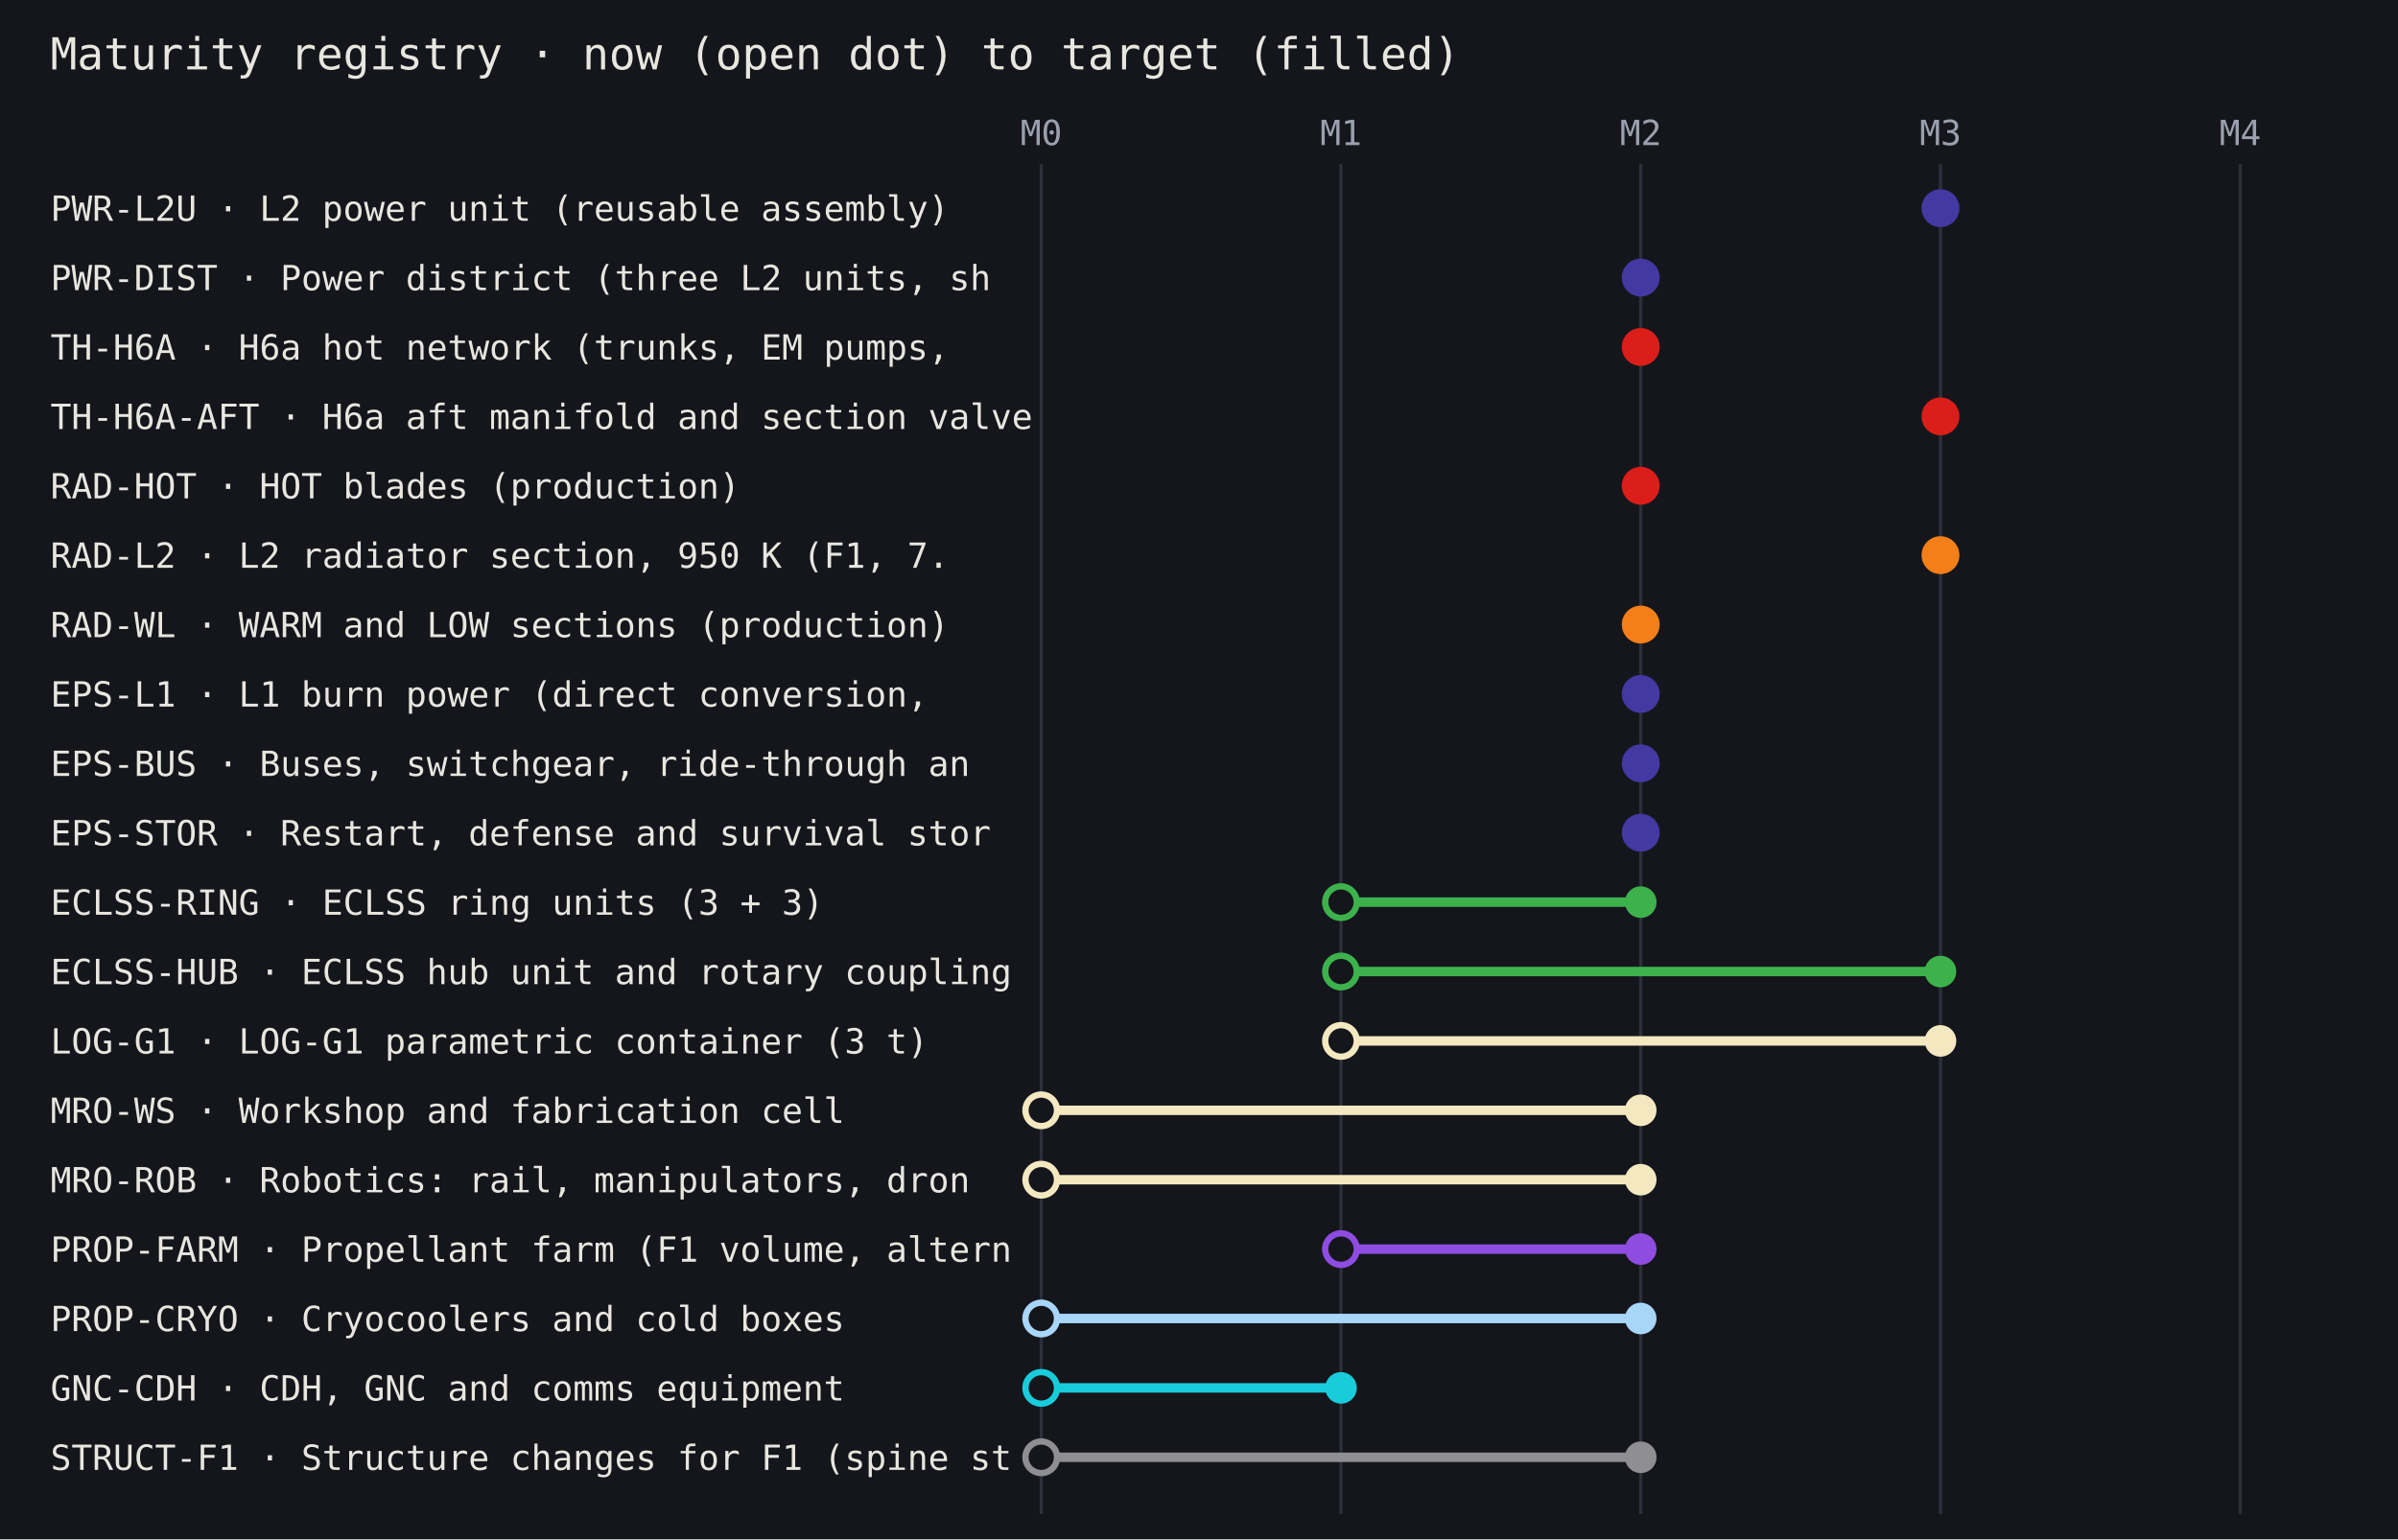
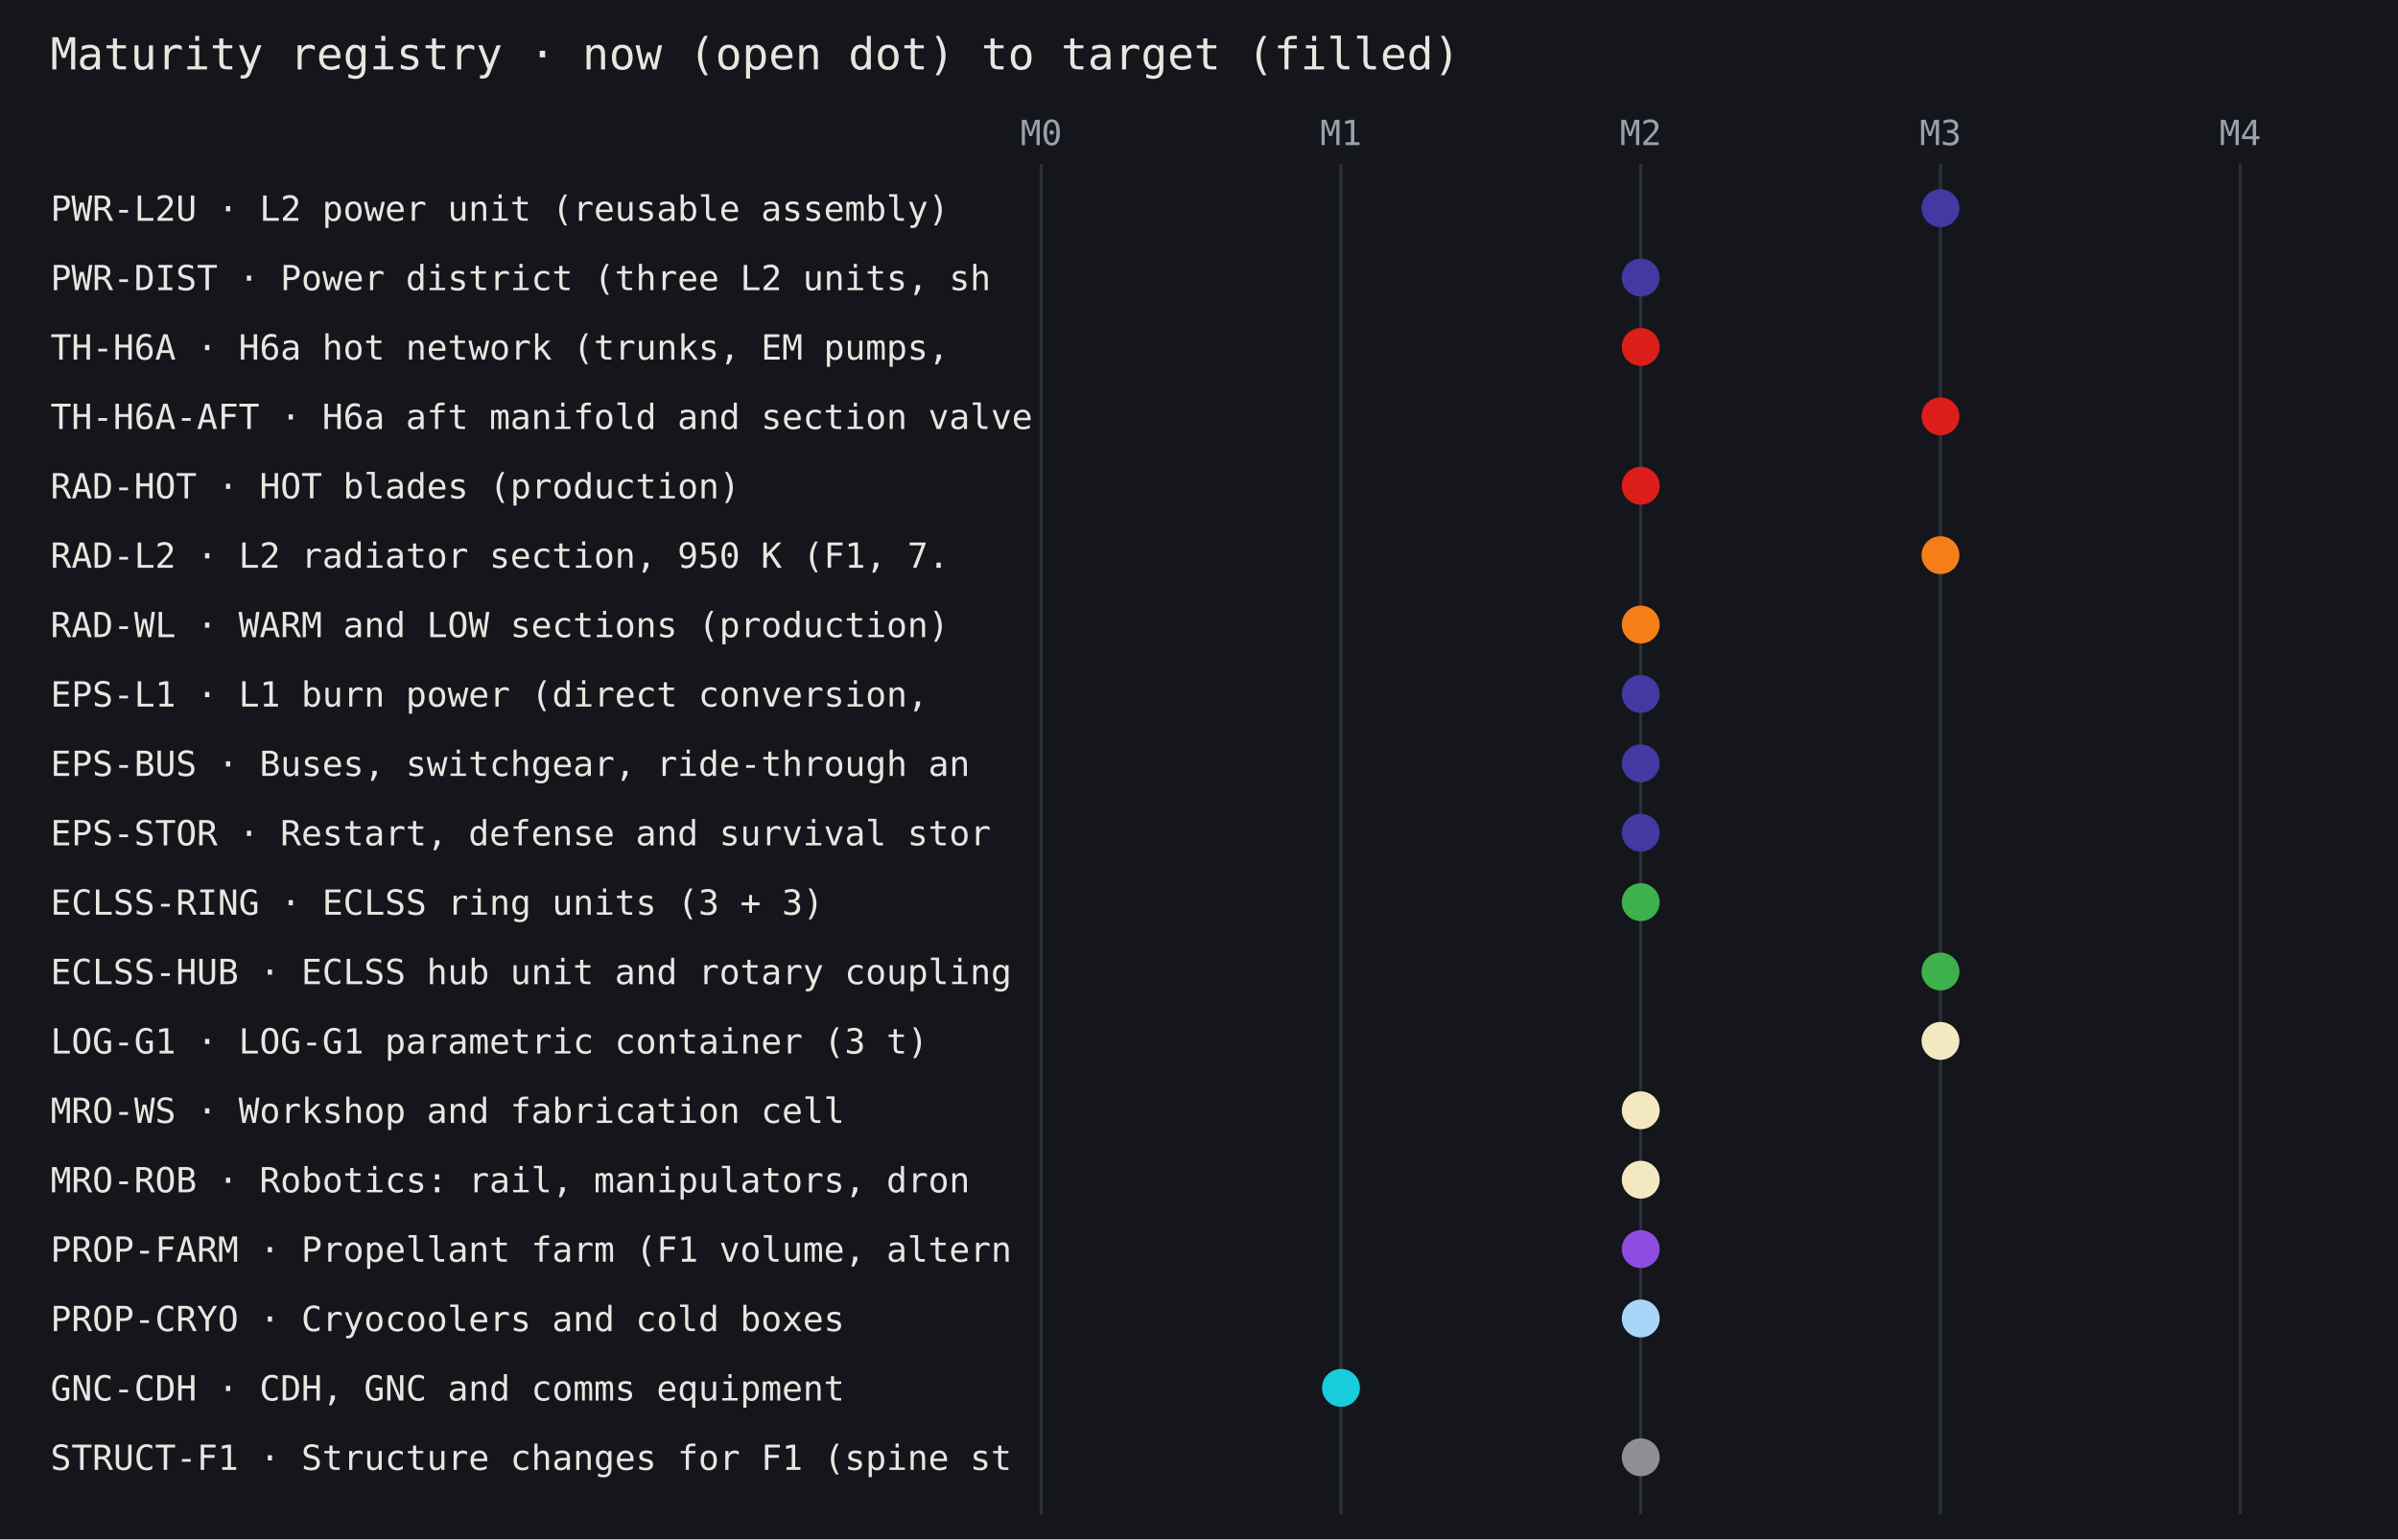
<svg xmlns="http://www.w3.org/2000/svg" viewBox="0 0 760 488" font-family="IBM Plex Mono, monospace" font-size="11">
  <rect width="760" height="488" fill="#14161c" />
  <text x="16" y="22" fill="#e8e6df" font-size="14">Maturity registry · now (open dot) to target (filled)</text>
  <text x="330" y="46" fill="#9aa0ad" text-anchor="middle">M0</text>
  <line x1="330" y1="52" x2="330" y2="480" stroke="#2c303a" />
  <text x="425" y="46" fill="#9aa0ad" text-anchor="middle">M1</text>
  <line x1="425" y1="52" x2="425" y2="480" stroke="#2c303a" />
  <text x="520" y="46" fill="#9aa0ad" text-anchor="middle">M2</text>
  <line x1="520" y1="52" x2="520" y2="480" stroke="#2c303a" />
  <text x="615" y="46" fill="#9aa0ad" text-anchor="middle">M3</text>
  <line x1="615" y1="52" x2="615" y2="480" stroke="#2c303a" />
  <text x="710" y="46" fill="#9aa0ad" text-anchor="middle">M4</text>
  <line x1="710" y1="52" x2="710" y2="480" stroke="#2c303a" />
  <text x="16" y="70" fill="#e8e6df">PWR-L2U · L2 power unit (reusable assembly)</text>
  <line x1="615" y1="66" x2="615" y2="66" stroke="#4438a3" stroke-width="3" />
  <circle cx="615" cy="66" r="5" fill="#14161c" stroke="#4438a3" stroke-width="2" />
  <circle cx="615" cy="66" r="5" fill="#4438a3" />
  <text x="16" y="92" fill="#e8e6df">PWR-DIST · Power district (three L2 units, sh</text>
  <line x1="520" y1="88" x2="520" y2="88" stroke="#4438a3" stroke-width="3" />
  <circle cx="520" cy="88" r="5" fill="#14161c" stroke="#4438a3" stroke-width="2" />
  <circle cx="520" cy="88" r="5" fill="#4438a3" />
  <text x="16" y="114" fill="#e8e6df">TH-H6A · H6a hot network (trunks, EM pumps,</text>
  <line x1="520" y1="110" x2="520" y2="110" stroke="#db1e19" stroke-width="3" />
  <circle cx="520" cy="110" r="5" fill="#14161c" stroke="#db1e19" stroke-width="2" />
  <circle cx="520" cy="110" r="5" fill="#db1e19" />
  <text x="16" y="136" fill="#e8e6df">TH-H6A-AFT · H6a aft manifold and section valve</text>
  <line x1="615" y1="132" x2="615" y2="132" stroke="#db1e19" stroke-width="3" />
  <circle cx="615" cy="132" r="5" fill="#14161c" stroke="#db1e19" stroke-width="2" />
  <circle cx="615" cy="132" r="5" fill="#db1e19" />
  <text x="16" y="158" fill="#e8e6df">RAD-HOT · HOT blades (production)</text>
  <line x1="520" y1="154" x2="520" y2="154" stroke="#db1e19" stroke-width="3" />
  <circle cx="520" cy="154" r="5" fill="#14161c" stroke="#db1e19" stroke-width="2" />
  <circle cx="520" cy="154" r="5" fill="#db1e19" />
  <text x="16" y="180" fill="#e8e6df">RAD-L2 · L2 radiator section, 950 K (F1, 7.</text>
  <line x1="615" y1="176" x2="615" y2="176" stroke="#f47f19" stroke-width="3" />
  <circle cx="615" cy="176" r="5" fill="#14161c" stroke="#f47f19" stroke-width="2" />
  <circle cx="615" cy="176" r="5" fill="#f47f19" />
  <text x="16" y="202" fill="#e8e6df">RAD-WL · WARM and LOW sections (production)</text>
  <line x1="520" y1="198" x2="520" y2="198" stroke="#f47f19" stroke-width="3" />
  <circle cx="520" cy="198" r="5" fill="#14161c" stroke="#f47f19" stroke-width="2" />
  <circle cx="520" cy="198" r="5" fill="#f47f19" />
  <text x="16" y="224" fill="#e8e6df">EPS-L1 · L1 burn power (direct conversion, </text>
  <line x1="520" y1="220" x2="520" y2="220" stroke="#4438a3" stroke-width="3" />
  <circle cx="520" cy="220" r="5" fill="#14161c" stroke="#4438a3" stroke-width="2" />
  <circle cx="520" cy="220" r="5" fill="#4438a3" />
  <text x="16" y="246" fill="#e8e6df">EPS-BUS · Buses, switchgear, ride-through an</text>
  <line x1="520" y1="242" x2="520" y2="242" stroke="#4438a3" stroke-width="3" />
  <circle cx="520" cy="242" r="5" fill="#14161c" stroke="#4438a3" stroke-width="2" />
  <circle cx="520" cy="242" r="5" fill="#4438a3" />
  <text x="16" y="268" fill="#e8e6df">EPS-STOR · Restart, defense and survival stor</text>
  <line x1="520" y1="264" x2="520" y2="264" stroke="#4438a3" stroke-width="3" />
  <circle cx="520" cy="264" r="5" fill="#14161c" stroke="#4438a3" stroke-width="2" />
  <circle cx="520" cy="264" r="5" fill="#4438a3" />
  <text x="16" y="290" fill="#e8e6df">ECLSS-RING · ECLSS ring units (3 + 3)</text>
-   <line x1="425" y1="286" x2="520" y2="286" stroke="#3db24c" stroke-width="3" />
-   <circle cx="425" cy="286" r="5" fill="#14161c" stroke="#3db24c" stroke-width="2" />
+   <line x1="520" y1="286" x2="520" y2="286" stroke="#3db24c" stroke-width="3" />
+   <circle cx="520" cy="286" r="5" fill="#14161c" stroke="#3db24c" stroke-width="2" />
  <circle cx="520" cy="286" r="5" fill="#3db24c" />
  <text x="16" y="312" fill="#e8e6df">ECLSS-HUB · ECLSS hub unit and rotary coupling</text>
-   <line x1="425" y1="308" x2="615" y2="308" stroke="#3db24c" stroke-width="3" />
-   <circle cx="425" cy="308" r="5" fill="#14161c" stroke="#3db24c" stroke-width="2" />
+   <line x1="615" y1="308" x2="615" y2="308" stroke="#3db24c" stroke-width="3" />
+   <circle cx="615" cy="308" r="5" fill="#14161c" stroke="#3db24c" stroke-width="2" />
  <circle cx="615" cy="308" r="5" fill="#3db24c" />
  <text x="16" y="334" fill="#e8e6df">LOG-G1 · LOG-G1 parametric container (3 t)</text>
-   <line x1="425" y1="330" x2="615" y2="330" stroke="#f4e8c1" stroke-width="3" />
-   <circle cx="425" cy="330" r="5" fill="#14161c" stroke="#f4e8c1" stroke-width="2" />
+   <line x1="615" y1="330" x2="615" y2="330" stroke="#f4e8c1" stroke-width="3" />
+   <circle cx="615" cy="330" r="5" fill="#14161c" stroke="#f4e8c1" stroke-width="2" />
  <circle cx="615" cy="330" r="5" fill="#f4e8c1" />
  <text x="16" y="356" fill="#e8e6df">MRO-WS · Workshop and fabrication cell</text>
-   <line x1="330" y1="352" x2="520" y2="352" stroke="#f4e8c1" stroke-width="3" />
-   <circle cx="330" cy="352" r="5" fill="#14161c" stroke="#f4e8c1" stroke-width="2" />
+   <line x1="520" y1="352" x2="520" y2="352" stroke="#f4e8c1" stroke-width="3" />
+   <circle cx="520" cy="352" r="5" fill="#14161c" stroke="#f4e8c1" stroke-width="2" />
  <circle cx="520" cy="352" r="5" fill="#f4e8c1" />
  <text x="16" y="378" fill="#e8e6df">MRO-ROB · Robotics: rail, manipulators, dron</text>
-   <line x1="330" y1="374" x2="520" y2="374" stroke="#f4e8c1" stroke-width="3" />
-   <circle cx="330" cy="374" r="5" fill="#14161c" stroke="#f4e8c1" stroke-width="2" />
+   <line x1="520" y1="374" x2="520" y2="374" stroke="#f4e8c1" stroke-width="3" />
+   <circle cx="520" cy="374" r="5" fill="#14161c" stroke="#f4e8c1" stroke-width="2" />
  <circle cx="520" cy="374" r="5" fill="#f4e8c1" />
  <text x="16" y="400" fill="#e8e6df">PROP-FARM · Propellant farm (F1 volume, altern</text>
-   <line x1="425" y1="396" x2="520" y2="396" stroke="#8e4ce0" stroke-width="3" />
-   <circle cx="425" cy="396" r="5" fill="#14161c" stroke="#8e4ce0" stroke-width="2" />
+   <line x1="520" y1="396" x2="520" y2="396" stroke="#8e4ce0" stroke-width="3" />
+   <circle cx="520" cy="396" r="5" fill="#14161c" stroke="#8e4ce0" stroke-width="2" />
  <circle cx="520" cy="396" r="5" fill="#8e4ce0" />
  <text x="16" y="422" fill="#e8e6df">PROP-CRYO · Cryocoolers and cold boxes</text>
-   <line x1="330" y1="418" x2="520" y2="418" stroke="#a8d6f9" stroke-width="3" />
-   <circle cx="330" cy="418" r="5" fill="#14161c" stroke="#a8d6f9" stroke-width="2" />
+   <line x1="520" y1="418" x2="520" y2="418" stroke="#a8d6f9" stroke-width="3" />
+   <circle cx="520" cy="418" r="5" fill="#14161c" stroke="#a8d6f9" stroke-width="2" />
  <circle cx="520" cy="418" r="5" fill="#a8d6f9" />
  <text x="16" y="444" fill="#e8e6df">GNC-CDH · CDH, GNC and comms equipment</text>
-   <line x1="330" y1="440" x2="425" y2="440" stroke="#19ccdb" stroke-width="3" />
-   <circle cx="330" cy="440" r="5" fill="#14161c" stroke="#19ccdb" stroke-width="2" />
+   <line x1="425" y1="440" x2="425" y2="440" stroke="#19ccdb" stroke-width="3" />
+   <circle cx="425" cy="440" r="5" fill="#14161c" stroke="#19ccdb" stroke-width="2" />
  <circle cx="425" cy="440" r="5" fill="#19ccdb" />
  <text x="16" y="466" fill="#e8e6df">STRUCT-F1 · Structure changes for F1 (spine st</text>
-   <line x1="330" y1="462" x2="520" y2="462" stroke="#8e8e93" stroke-width="3" />
-   <circle cx="330" cy="462" r="5" fill="#14161c" stroke="#8e8e93" stroke-width="2" />
+   <line x1="520" y1="462" x2="520" y2="462" stroke="#8e8e93" stroke-width="3" />
+   <circle cx="520" cy="462" r="5" fill="#14161c" stroke="#8e8e93" stroke-width="2" />
  <circle cx="520" cy="462" r="5" fill="#8e8e93" />
</svg>
